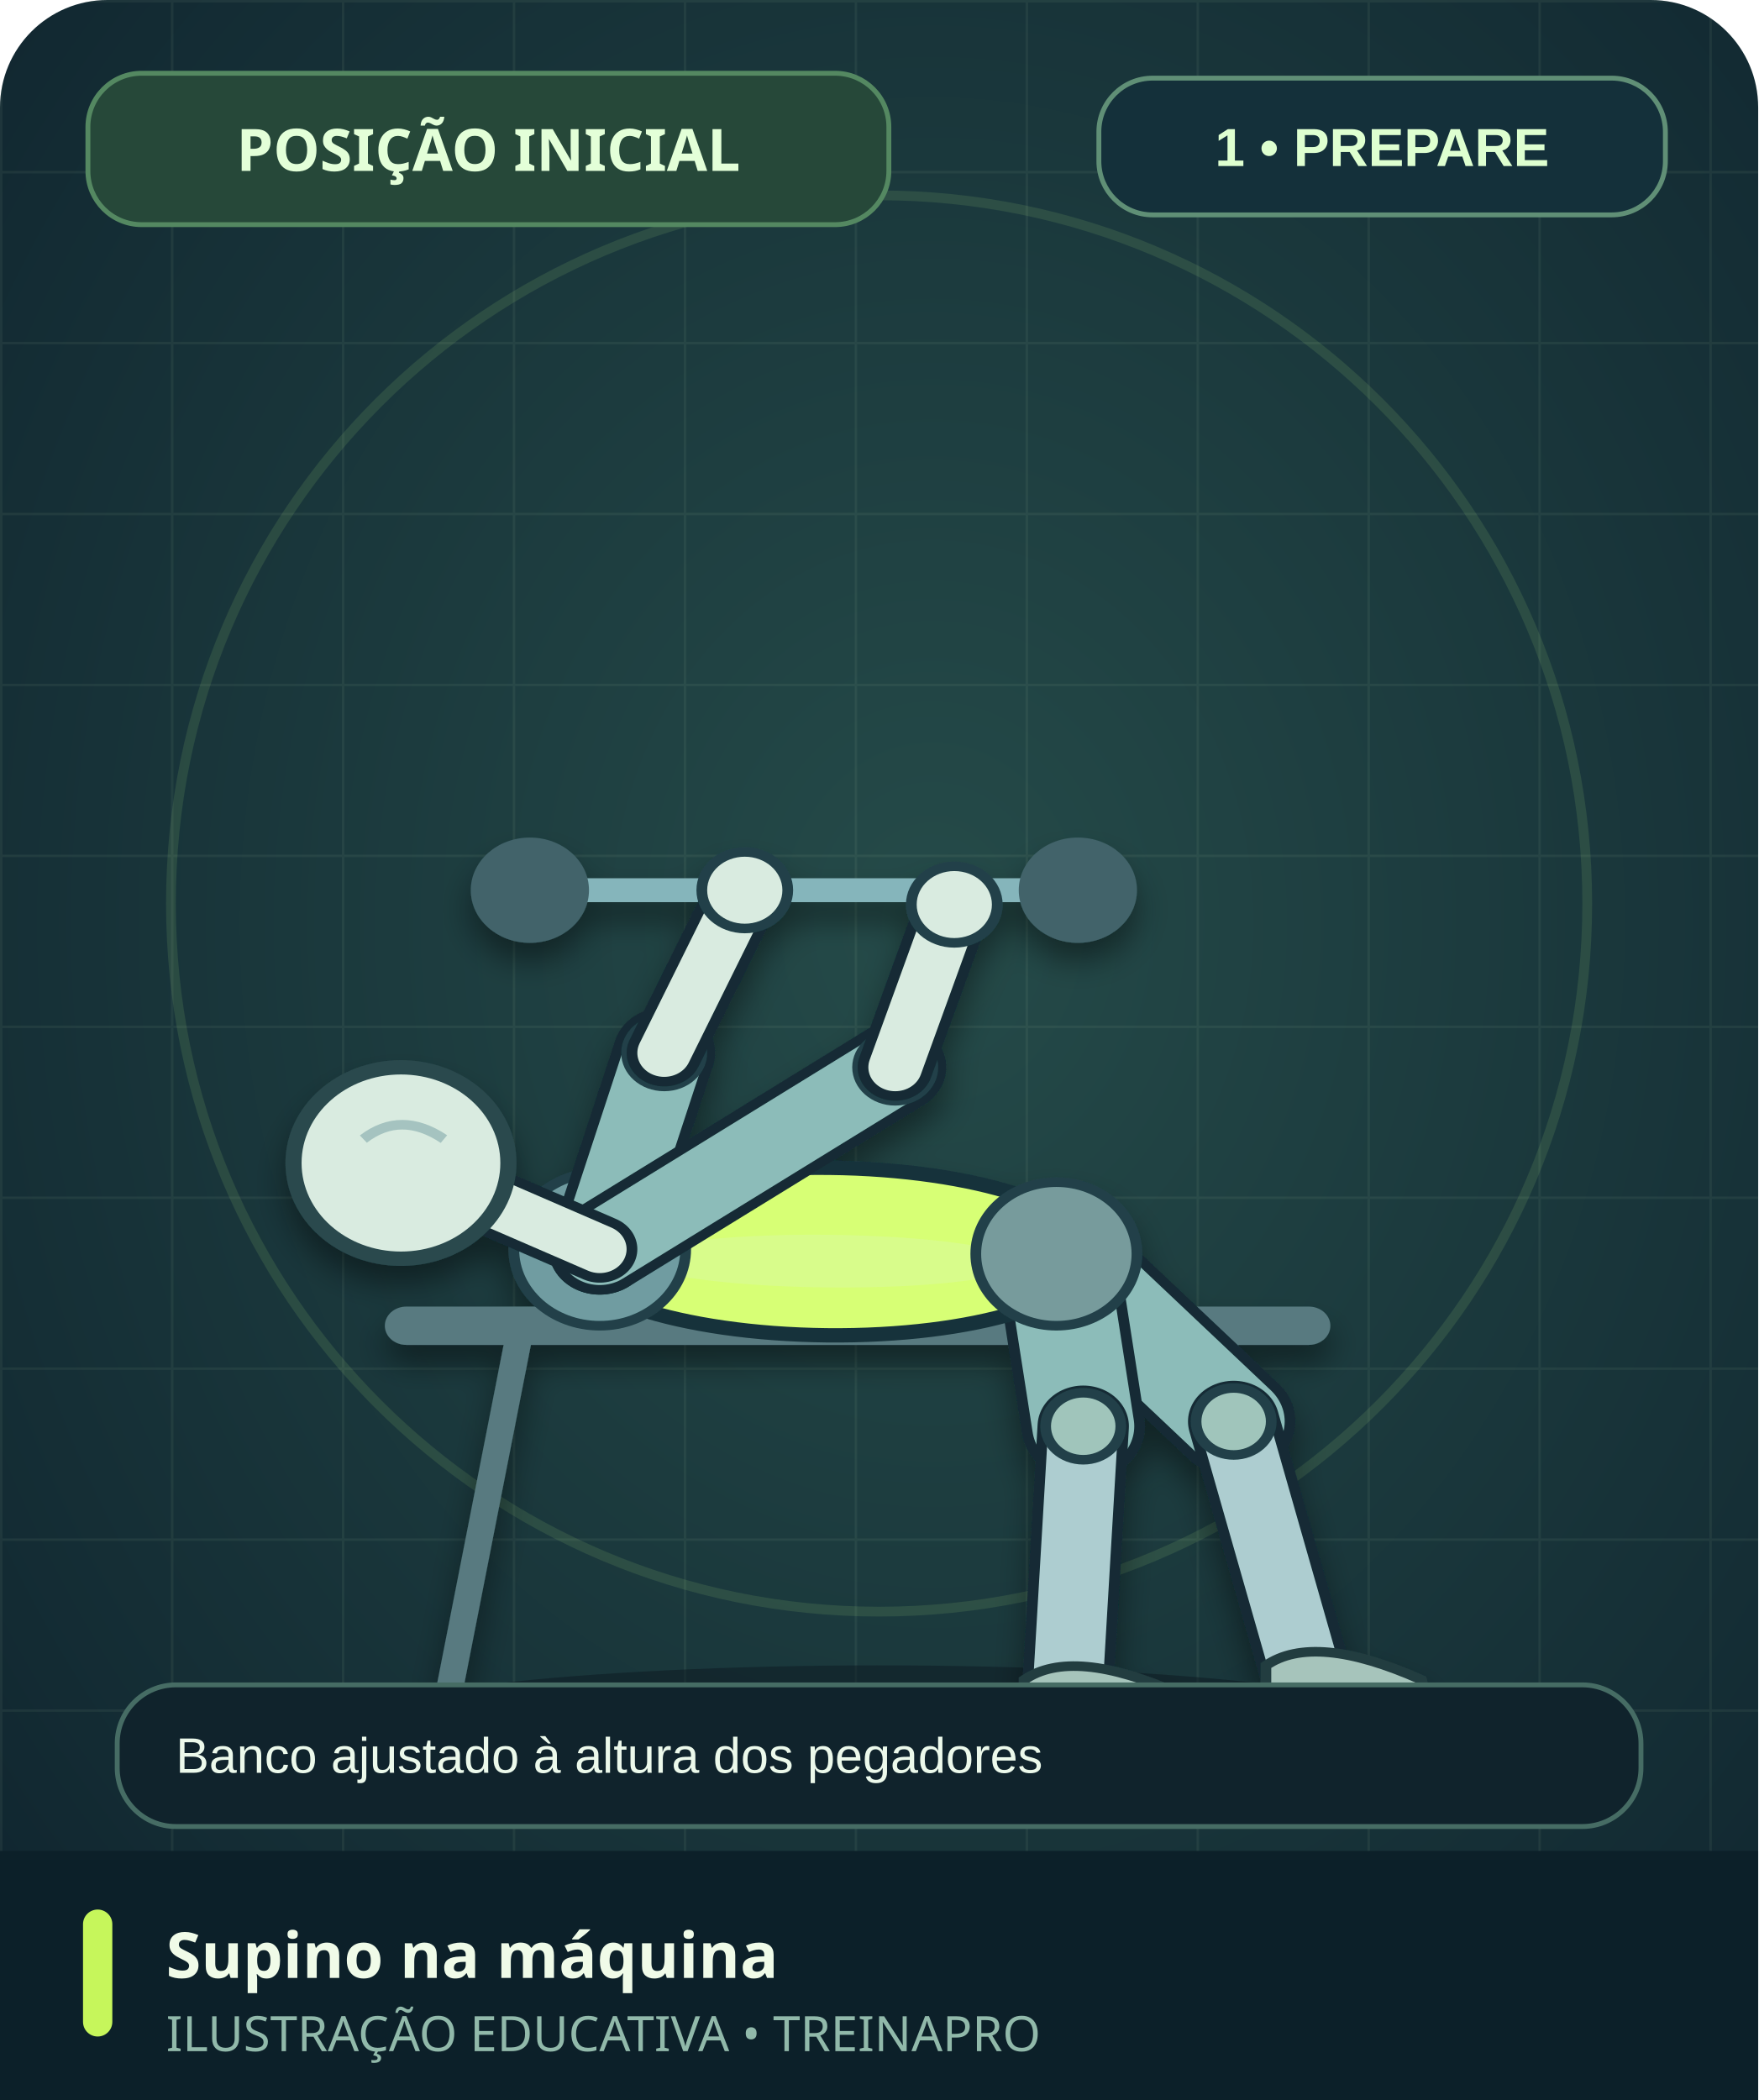
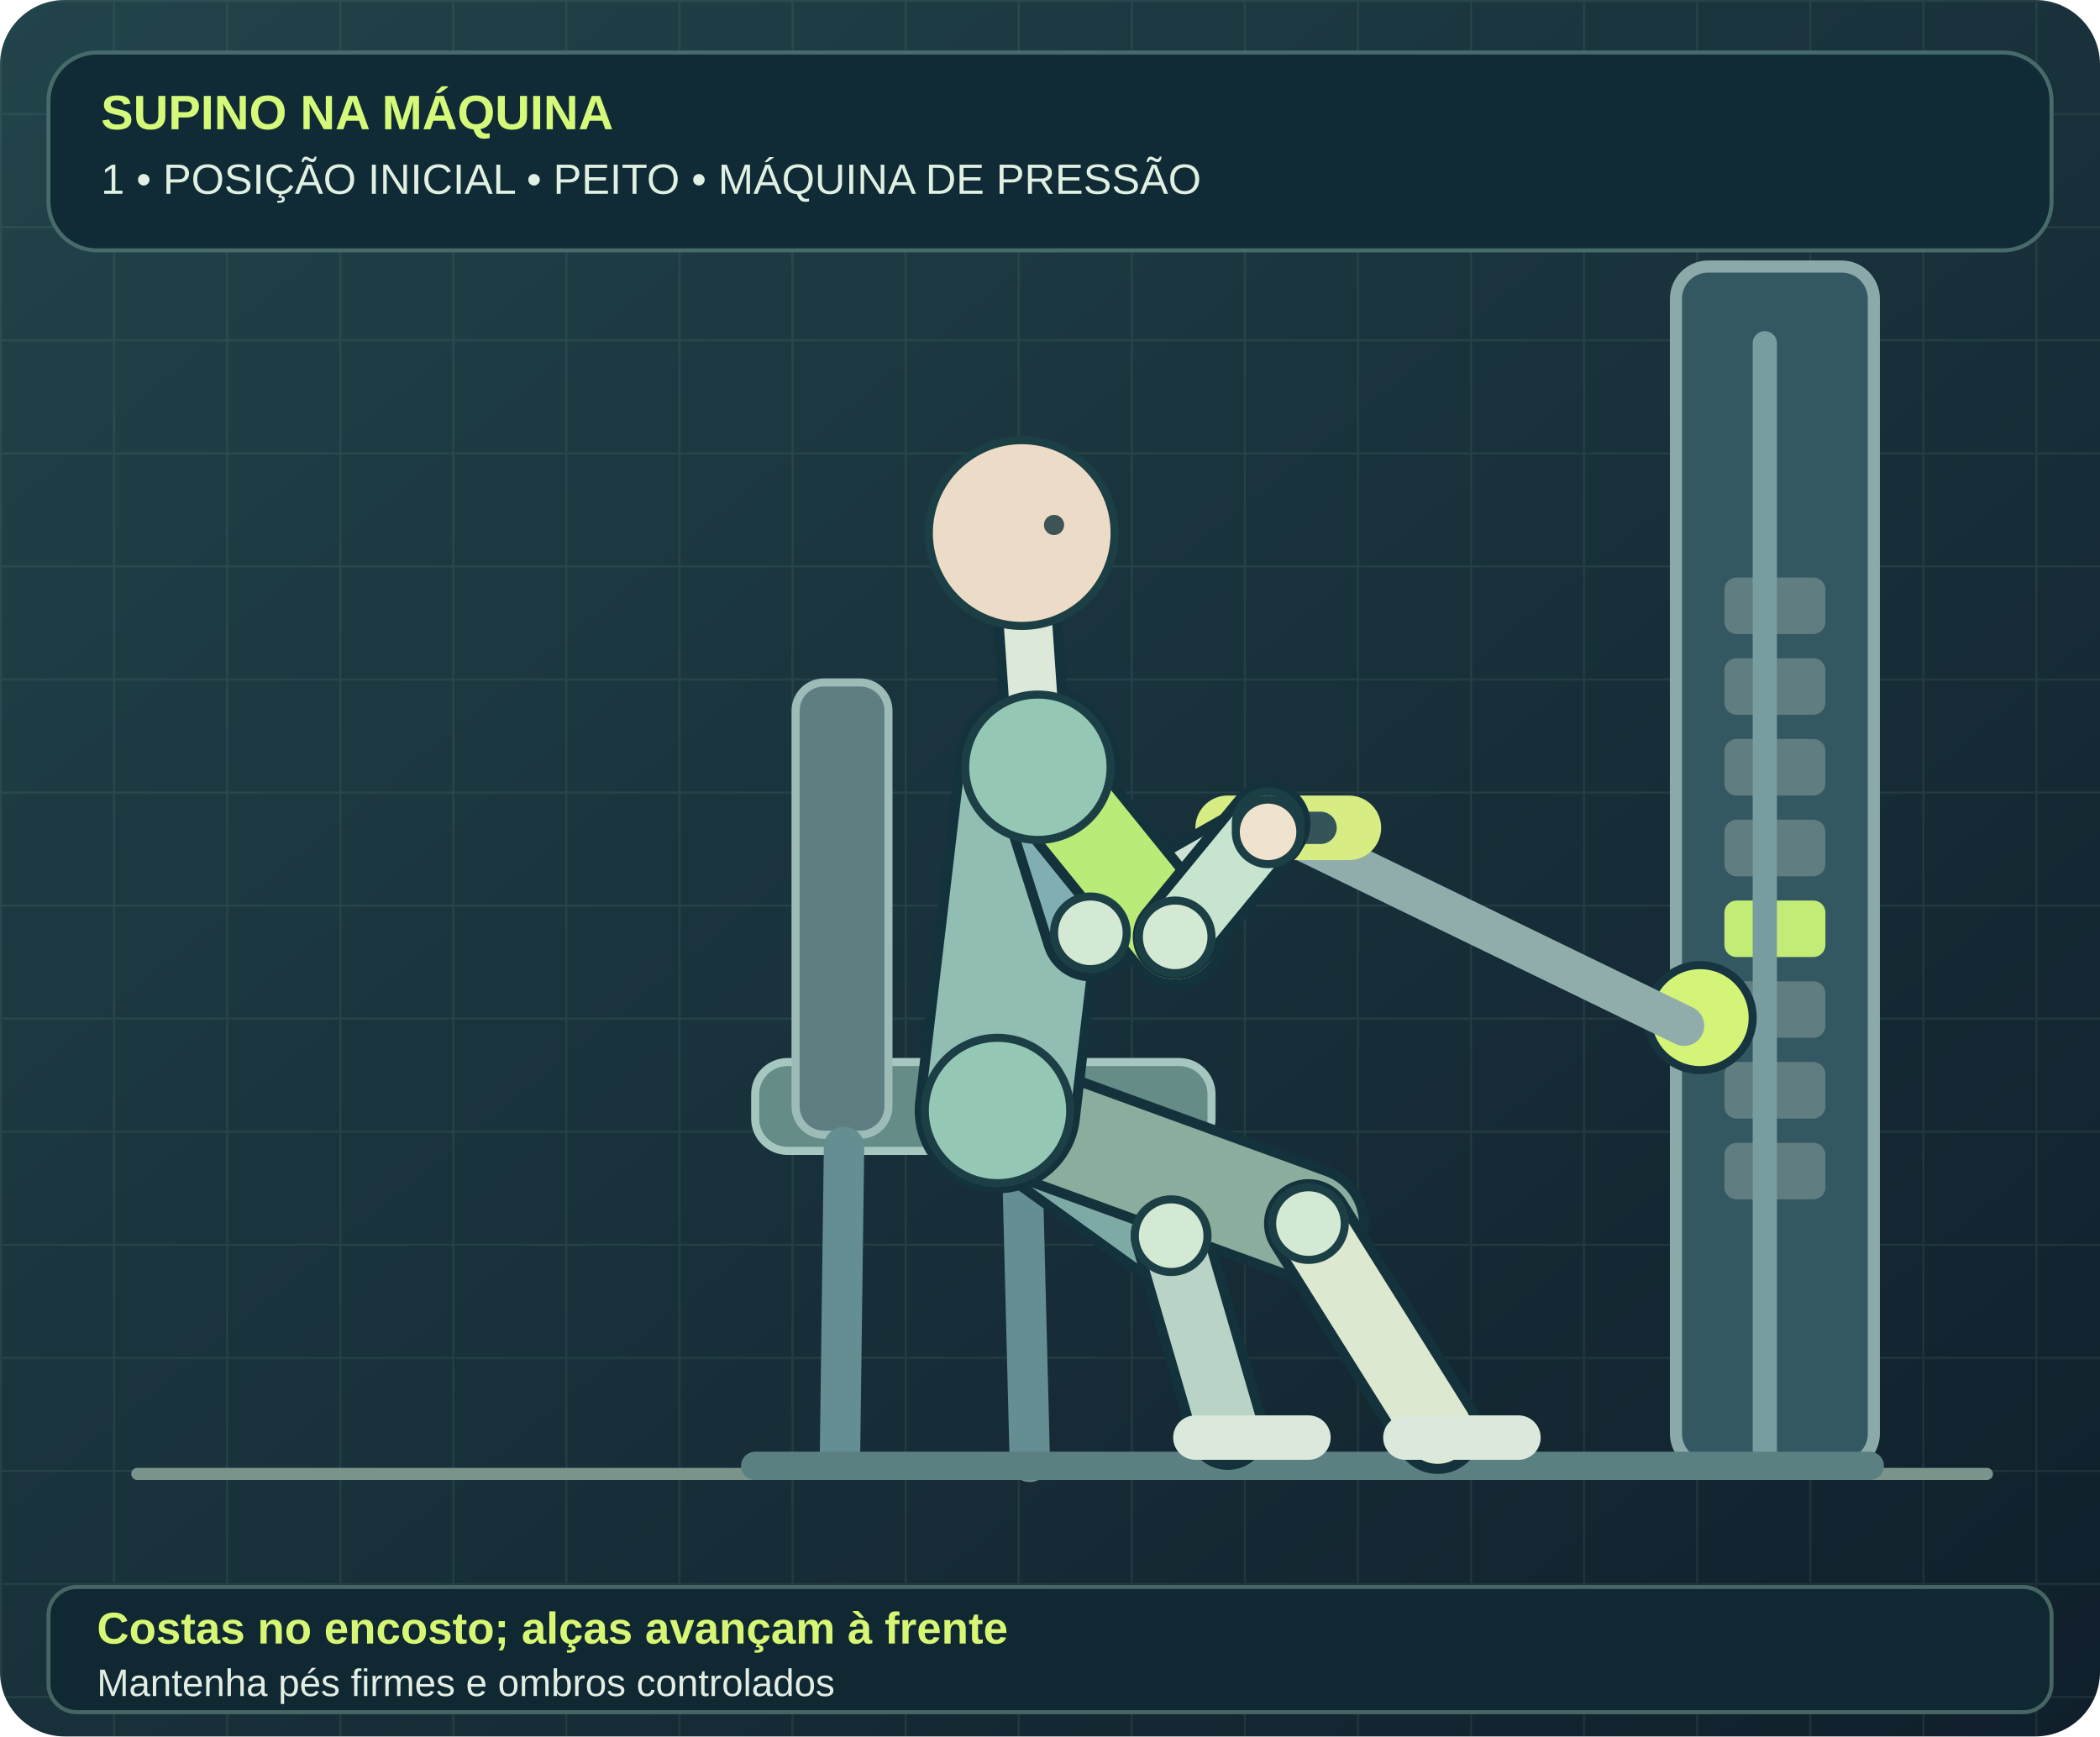
- <svg xmlns="http://www.w3.org/2000/svg" viewBox="0 0 360 430" role="img" aria-labelledby="title desc">
+ <svg xmlns="http://www.w3.org/2000/svg" viewBox="0 0 520 430" role="img" aria-labelledby="title desc">
  <defs>
-     <radialGradient id="bg" cx=".53" cy=".44" r=".78">
-       <stop stop-color="#254b49" />
-       <stop offset="1" stop-color="#0e222d" />
-     </radialGradient>
-     <pattern id="grid" width="35" height="35" patternUnits="userSpaceOnUse">
-       <path d="M35 0H0V35" stroke="#bddcb8" stroke-opacity=".07" fill="none" />
+     <linearGradient id="back" x1="0" y1="0" x2="1" y2="1">
+       <stop stop-color="#21434a" />
+       <stop offset="1" stop-color="#101f2b" />
+     </linearGradient>
+     <pattern id="grid" patternUnits="userSpaceOnUse" width="28" height="28">
+       <path d="M28 0H0V28" stroke="#9bc3ab" stroke-opacity=".10" fill="none" />
    </pattern>
-     <filter id="glow" x="-30%" y="-30%" width="160%" height="160%">
-       <feDropShadow dx="0" dy="4" stdDeviation="3" flood-color="#000" flood-opacity=".40" />
-     </filter>
  </defs>
-   <rect width="360" height="430" rx="22" fill="url(#bg)" />
-   <rect width="360" height="430" rx="22" fill="url(#grid)" />
-   <ellipse cx="180" cy="354" rx="112" ry="13" fill="#0b1820" opacity=".50" />
-   <circle cx="180" cy="185" r="145" fill="none" stroke="#b5ef80" stroke-opacity=".12" stroke-width="2" />
-   <rect x="18" y="15" width="164" height="31" rx="11" fill="#264839" stroke="#548861" />
-   <text x="100" y="35" text-anchor="middle" fill="#e3ffd8" font-family="sans-serif" font-size="12" font-weight="bold">POSIÇÃO INICIAL</text>
-   <g transform="translate(37 49) scale(1.1 .98)" filter="url(#glow)">
-     <line x1="42" y1="227" x2="210" y2="227" stroke="#587a80" stroke-width="8" stroke-linecap="round" />
-     <line x1="63" y1="229" x2="49" y2="309" stroke="#587a80" stroke-width="5" stroke-linecap="round" />
-     <line x1="194" y1="229" x2="207" y2="309" stroke="#587a80" stroke-width="5" stroke-linecap="round" />
-     <line x1="65" y1="136" x2="167" y2="136" stroke="#85b5bb" stroke-width="5" stroke-linecap="round" />
-     <circle cx="65" cy="136" r="11" fill="#42646b" />
-     <circle cx="167" cy="136" r="11" fill="#42646b" />
-     <line x1="163" y1="212" x2="196" y2="247" stroke="#122c34" stroke-width="23" stroke-linecap="round" />
-     <line x1="163" y1="212" x2="196" y2="247" stroke="#8cbcb9" stroke-width="19" stroke-linecap="round" />
-     <line x1="196" y1="247" x2="210" y2="302" stroke="#122c34" stroke-width="17" stroke-linecap="round" />
-     <line x1="196" y1="247" x2="210" y2="302" stroke="#adcdd0" stroke-width="13" stroke-linecap="round" />
-     <circle cx="196" cy="247" r="7" fill="#a0c5bb" stroke="#214149" stroke-width="2" />
-     <path d="M202 298 Q211 291 231 301 Q233 308 202 307Z" fill="#a6c4bb" stroke="#243c40" stroke-width="2" />
-     <line x1="163" y1="212" x2="168" y2="248" stroke="#122c34" stroke-width="23" stroke-linecap="round" />
-     <line x1="163" y1="212" x2="168" y2="248" stroke="#8cbcb9" stroke-width="19" stroke-linecap="round" />
-     <line x1="168" y1="248" x2="165" y2="305" stroke="#122c34" stroke-width="17" stroke-linecap="round" />
-     <line x1="168" y1="248" x2="165" y2="305" stroke="#adcdd0" stroke-width="13" stroke-linecap="round" />
-     <circle cx="168" cy="248" r="7" fill="#a0c5bb" stroke="#214149" stroke-width="2" />
-     <path d="M157 301 Q166 294 186 304 Q188 311 157 310Z" fill="#a6c4bb" stroke="#243c40" stroke-width="2" />
-     <ellipse cx="120.5" cy="211.5" rx="17.5" ry="49.50" transform="rotate(-89.33 120.5 211.5)" fill="#d7ff75" stroke="#18333b" stroke-width="3" />
-     <ellipse cx="118.5" cy="211.5" rx="5.5" ry="35.50" transform="rotate(-89.33 120.5 211.5)" fill="#deefe3" opacity=".2" />
-     <circle cx="163" cy="212" r="15" fill="#779b9c" stroke="#214149" stroke-width="2" />
-     <circle cx="78" cy="211" r="16" fill="#6f9ca1" stroke="#214149" stroke-width="2" />
-     <line x1="78" y1="211" x2="90" y2="170" stroke="#122c34" stroke-width="19" stroke-linecap="round" />
-     <line x1="78" y1="211" x2="90" y2="170" stroke="#8cbcb9" stroke-width="15" stroke-linecap="round" />
-     <circle cx="90" cy="170" r="7" fill="#91bbba" stroke="#214149" stroke-width="2" />
-     <line x1="90" y1="170" x2="105" y2="136" stroke="#122c34" stroke-width="14" stroke-linecap="round" />
-     <line x1="90" y1="170" x2="105" y2="136" stroke="#d9ebe0" stroke-width="10" stroke-linecap="round" />
-     <circle cx="105" cy="136" r="8" fill="#d9ebe0" stroke="#214149" stroke-width="2" />
-     <line x1="78" y1="211" x2="133" y2="173" stroke="#122c34" stroke-width="19" stroke-linecap="round" />
-     <line x1="78" y1="211" x2="133" y2="173" stroke="#8cbcb9" stroke-width="15" stroke-linecap="round" />
-     <circle cx="133" cy="173" r="7" fill="#91bbba" stroke="#214149" stroke-width="2" />
-     <line x1="133" y1="173" x2="144" y2="139" stroke="#122c34" stroke-width="14" stroke-linecap="round" />
-     <line x1="133" y1="173" x2="144" y2="139" stroke="#d9ebe0" stroke-width="10" stroke-linecap="round" />
-     <circle cx="144" cy="139" r="8" fill="#d9ebe0" stroke="#214149" stroke-width="2" />
-     <line x1="78" y1="211" x2="41" y2="193" stroke="#122c34" stroke-width="14" stroke-linecap="round" />
-     <line x1="78" y1="211" x2="41" y2="193" stroke="#d9ebe0" stroke-width="10" stroke-linecap="round" />
-     <circle cx="41" cy="193" r="20" fill="#d9ebe0" stroke="#2a4a4e" stroke-width="3" />
-     <path d="M34 188 Q41 182 49 188" fill="none" stroke="#82a8aa" stroke-width="2" opacity=".6" />
-   </g>
-   <rect x="0" y="379" width="360" height="51" fill="#0c2029" />
-   <rect x="17" y="391" width="6" height="26" rx="3" fill="#c6f65b" />
-   <text x="34" y="405" fill="#f0fbe8" font-family="sans-serif" font-size="13" font-weight="bold">Supino na máquina</text>
-   <text x="34" y="420" fill="#91b9aa" font-family="sans-serif" font-size="10">ILUSTRAÇÃO EDUCATIVA • TREINAPRO</text>
-   <g aria-hidden="true">
-     <rect x="225" y="16" rx="11" width="116" height="28" fill="#14303a" stroke="#608f76" />
-     <text x="283" y="34" text-anchor="middle" fill="#deffd0" font-size="11" font-family="Arial,sans-serif" font-weight="bold">1 • PREPARE</text>
-     <rect x="24" y="345" rx="12" width="312" height="29" fill="#10232c" stroke="#466c64" />
-     <text x="36" y="363" fill="#ecf9eb" font-size="10.2" font-family="Arial,sans-serif">Banco ajustado à altura dos pegadores</text>
-   </g>
+   <rect width="100%" height="100%" rx="16" fill="url(#back)" />
+   <rect width="100%" height="100%" rx="16" fill="url(#grid)" />
+   <line x1="34" y1="365" x2="492" y2="365" stroke="#7a948c" stroke-width="3" stroke-linecap="round" />
+   <rect x="415" y="66" width="49" height="297" rx="8" fill="#345862" stroke="#8aa9a8" stroke-width="3" />
+   <rect x="427" y="143" width="25" height="14" rx="3" fill="#607d81" stroke="none" stroke-width="1" />
+   <rect x="427" y="163" width="25" height="14" rx="3" fill="#607d81" stroke="none" stroke-width="1" />
+   <rect x="427" y="183" width="25" height="14" rx="3" fill="#607d81" stroke="none" stroke-width="1" />
+   <rect x="427" y="203" width="25" height="14" rx="3" fill="#607d81" stroke="none" stroke-width="1" />
+   <rect x="427" y="223" width="25" height="14" rx="3" fill="#c2ec76" stroke="none" stroke-width="1" />
+   <rect x="427" y="243" width="25" height="14" rx="3" fill="#607d81" stroke="none" stroke-width="1" />
+   <rect x="427" y="263" width="25" height="14" rx="3" fill="#607d81" stroke="none" stroke-width="1" />
+   <rect x="427" y="283" width="25" height="14" rx="3" fill="#607d81" stroke="none" stroke-width="1" />
+   <line x1="437" y1="85" x2="437" y2="361" stroke="#789da0" stroke-width="6" stroke-linecap="round" />
+   <rect x="187" y="263" width="113" height="22" rx="8" fill="#658c86" stroke="#a5c7c0" stroke-width="2" />
+   <rect x="197" y="169" width="23" height="112" rx="7" fill="#5e7e82" stroke="#9dbcb8" stroke-width="2" />
+   <line x1="209" y1="284" x2="208" y2="360" stroke="#648e91" stroke-width="10" stroke-linecap="round" />
+   <line x1="253" y1="283" x2="255" y2="362" stroke="#648e91" stroke-width="10" stroke-linecap="round" />
+   <line x1="187" y1="363" x2="463" y2="363" stroke="#5b8082" stroke-width="7" stroke-linecap="round" />
+   <circle cx="421" cy="252" r="13" fill="#d4f477" stroke="#173441" stroke-width="2" />
+   <line x1="417" y1="254" x2="314" y2="204" stroke="#90adac" stroke-width="10" stroke-linecap="round" />
+   <line x1="304" y1="205" x2="334" y2="205" stroke="#d7ec83" stroke-width="16" stroke-linecap="round" />
+   <line x1="311" y1="205" x2="327" y2="205" stroke="#35545a" stroke-width="8" stroke-linecap="round" />
+   <line x1="247" y1="275" x2="290" y2="306" stroke="#13323b" stroke-width="26" stroke-linecap="round" />
+   <line x1="247" y1="275" x2="290" y2="306" stroke="#7eaaa6" stroke-width="21" stroke-linecap="round" />
+   <line x1="290" y1="306" x2="304" y2="354" stroke="#13323b" stroke-width="20" stroke-linecap="round" />
+   <line x1="290" y1="306" x2="304" y2="354" stroke="#bad3c7" stroke-width="15" stroke-linecap="round" />
+   <line x1="247" y1="275" x2="324" y2="303" stroke="#13323b" stroke-width="30" stroke-linecap="round" />
+   <line x1="247" y1="275" x2="324" y2="303" stroke="#8bad9d" stroke-width="25" stroke-linecap="round" />
+   <line x1="324" y1="303" x2="356" y2="354" stroke="#13323b" stroke-width="22" stroke-linecap="round" />
+   <line x1="324" y1="303" x2="356" y2="354" stroke="#dce8cf" stroke-width="17" stroke-linecap="round" />
+   <line x1="247" y1="275" x2="257" y2="190" stroke="#13323b" stroke-width="41" stroke-linecap="round" />
+   <line x1="247" y1="275" x2="257" y2="190" stroke="#91bdb2" stroke-width="36" stroke-linecap="round" />
+   <line x1="257" y1="190" x2="270" y2="231" stroke="#13323b" stroke-width="24" stroke-linecap="round" />
+   <line x1="257" y1="190" x2="270" y2="231" stroke="#80aeb3" stroke-width="19" stroke-linecap="round" />
+   <line x1="270" y1="231" x2="314" y2="206" stroke="#13323b" stroke-width="19" stroke-linecap="round" />
+   <line x1="270" y1="231" x2="314" y2="206" stroke="#cde2d4" stroke-width="14" stroke-linecap="round" />
+   <line x1="257" y1="190" x2="291" y2="232" stroke="#13323b" stroke-width="26" stroke-linecap="round" />
+   <line x1="257" y1="190" x2="291" y2="232" stroke="#b9eb78" stroke-width="21" stroke-linecap="round" />
+   <line x1="291" y1="232" x2="314" y2="204" stroke="#13323b" stroke-width="21" stroke-linecap="round" />
+   <line x1="291" y1="232" x2="314" y2="204" stroke="#c7e4cf" stroke-width="16" stroke-linecap="round" />
+   <line x1="257" y1="190" x2="253" y2="132" stroke="#13323b" stroke-width="17" stroke-linecap="round" />
+   <line x1="257" y1="190" x2="253" y2="132" stroke="#dce8d8" stroke-width="12" stroke-linecap="round" />
+   <circle cx="247" cy="275" r="18" fill="#95c7b5" stroke="#1b3f45" stroke-width="2" />
+   <circle cx="257" cy="190" r="18" fill="#95c7b5" stroke="#1b3f45" stroke-width="2" />
+   <circle cx="324" cy="303" r="9" fill="#d3e9d4" stroke="#1b3f45" stroke-width="2" />
+   <circle cx="290" cy="306" r="9" fill="#d3e9d4" stroke="#1b3f45" stroke-width="2" />
+   <circle cx="291" cy="232" r="9" fill="#d3e9d4" stroke="#1b3f45" stroke-width="2" />
+   <circle cx="270" cy="231" r="9" fill="#d3e9d4" stroke="#1b3f45" stroke-width="2" />
+   <circle cx="253" cy="132" r="23" fill="#ecdcc7" stroke="#1b3f45" stroke-width="2" />
+   <circle cx="261" cy="130" r="2.5" fill="#3d5354" />
+   <line x1="348" y1="356" x2="376" y2="356" stroke="#dae9dc" stroke-width="11" stroke-linecap="round" />
+   <line x1="296" y1="356" x2="324" y2="356" stroke="#dae9dc" stroke-width="11" stroke-linecap="round" />
+   <circle cx="314" cy="204" r="8" fill="#efe3ce" stroke="#1b3f45" stroke-width="2" />
+   <circle cx="314" cy="206" r="8" fill="#efe3ce" stroke="#1b3f45" stroke-width="2" />
+   <rect x="12" y="13" width="496" height="49" rx="12" fill="#102b35" stroke="#476b6b" />
+   <text x="25" y="32" fill="#d5fa79" font-weight="700" font-family="Arial,sans-serif" font-size="12">SUPINO NA MÁQUINA</text>
+   <text x="25" y="48" fill="#e0f0e2" font-family="Arial,sans-serif" font-size="10.5">1 • POSIÇÃO INICIAL • PEITO • MÁQUINA DE PRESSÃO</text>
+   <rect x="12" y="393" width="496" height="31" rx="7" fill="#102832" stroke="#476663" />
+   <text x="24" y="407" fill="#d7f774" font-family="Arial,sans-serif" font-size="11" font-weight="700">Costas no encosto; alças avançam à frente</text>
+   <text x="24" y="420" fill="#e2ede3" font-family="Arial,sans-serif" font-size="9.5">Mantenha pés firmes e ombros controlados</text>
</svg>
